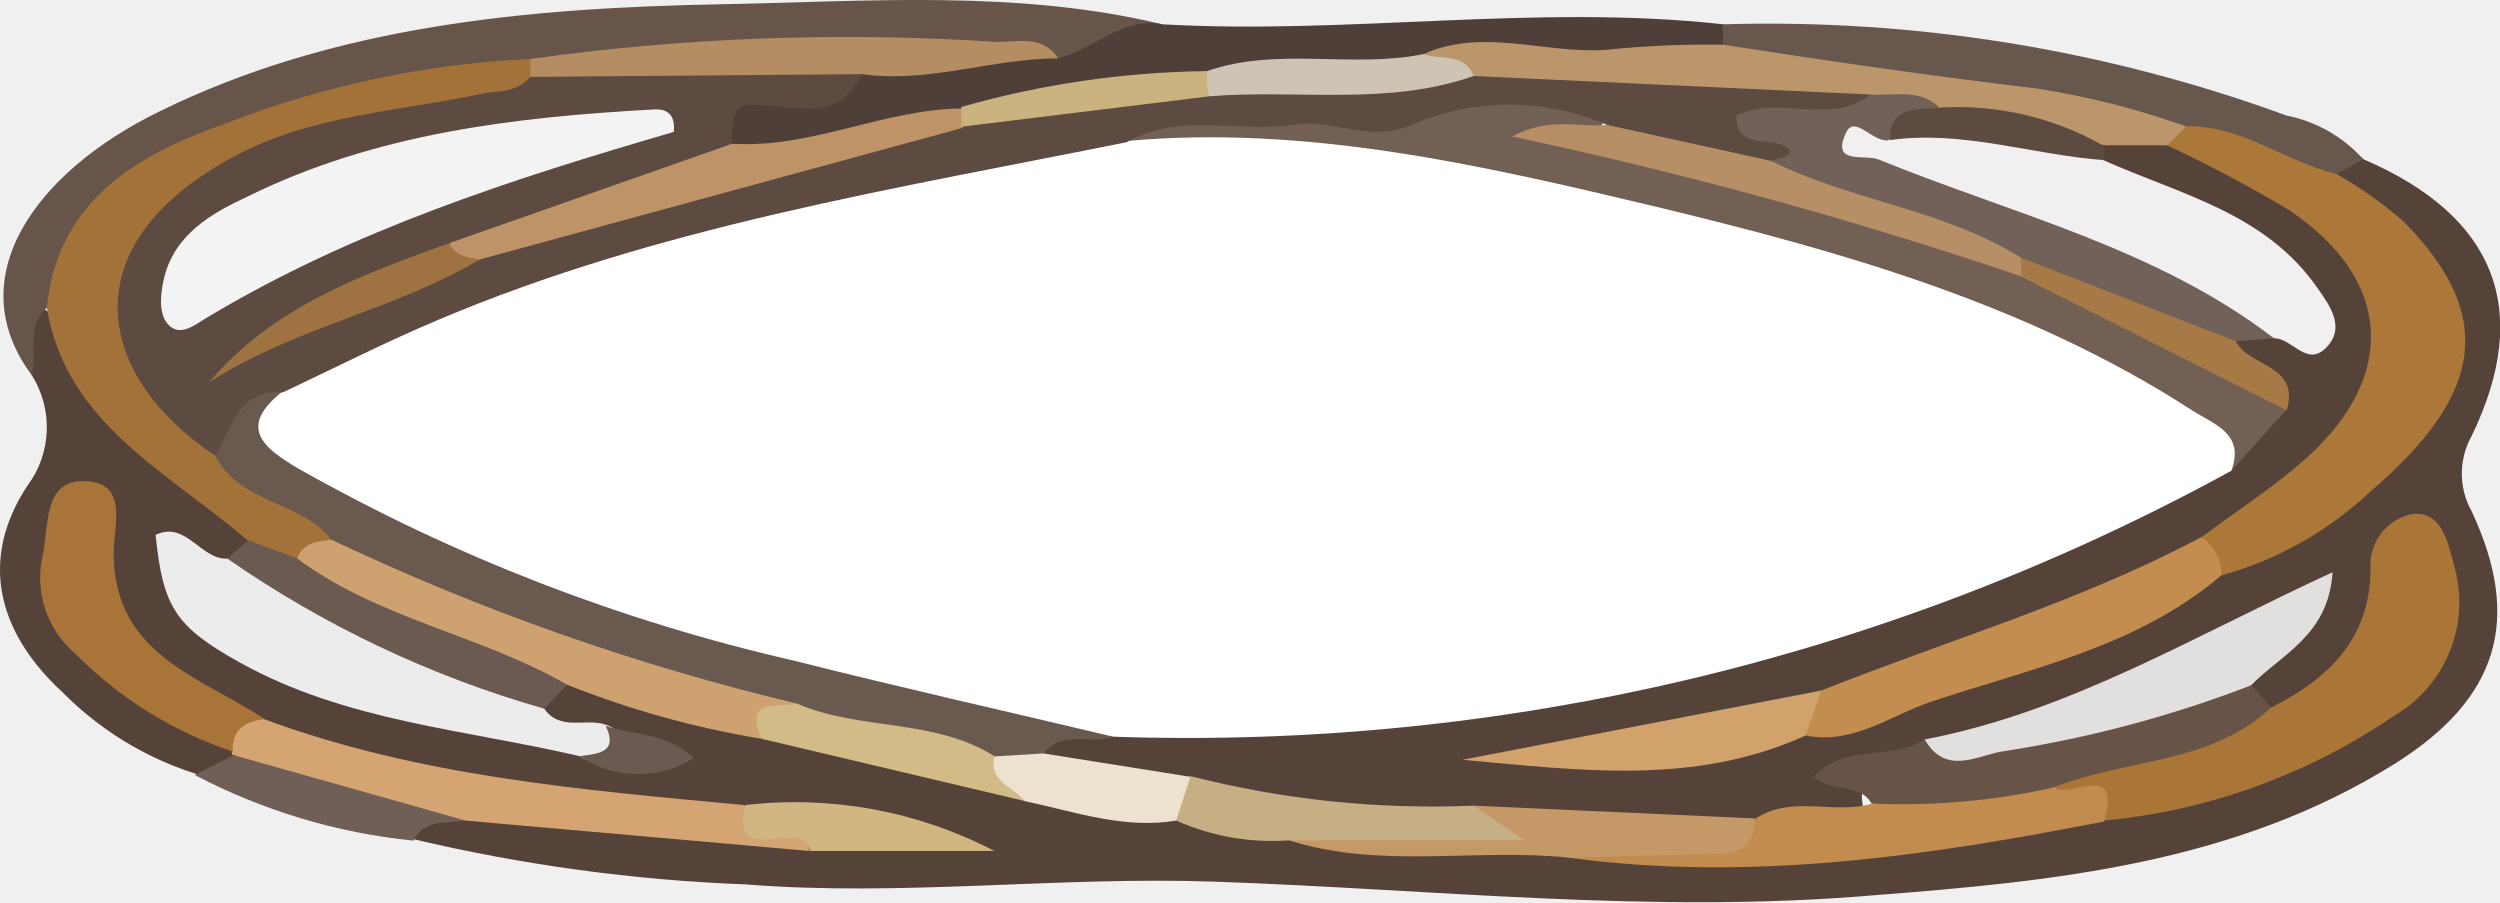
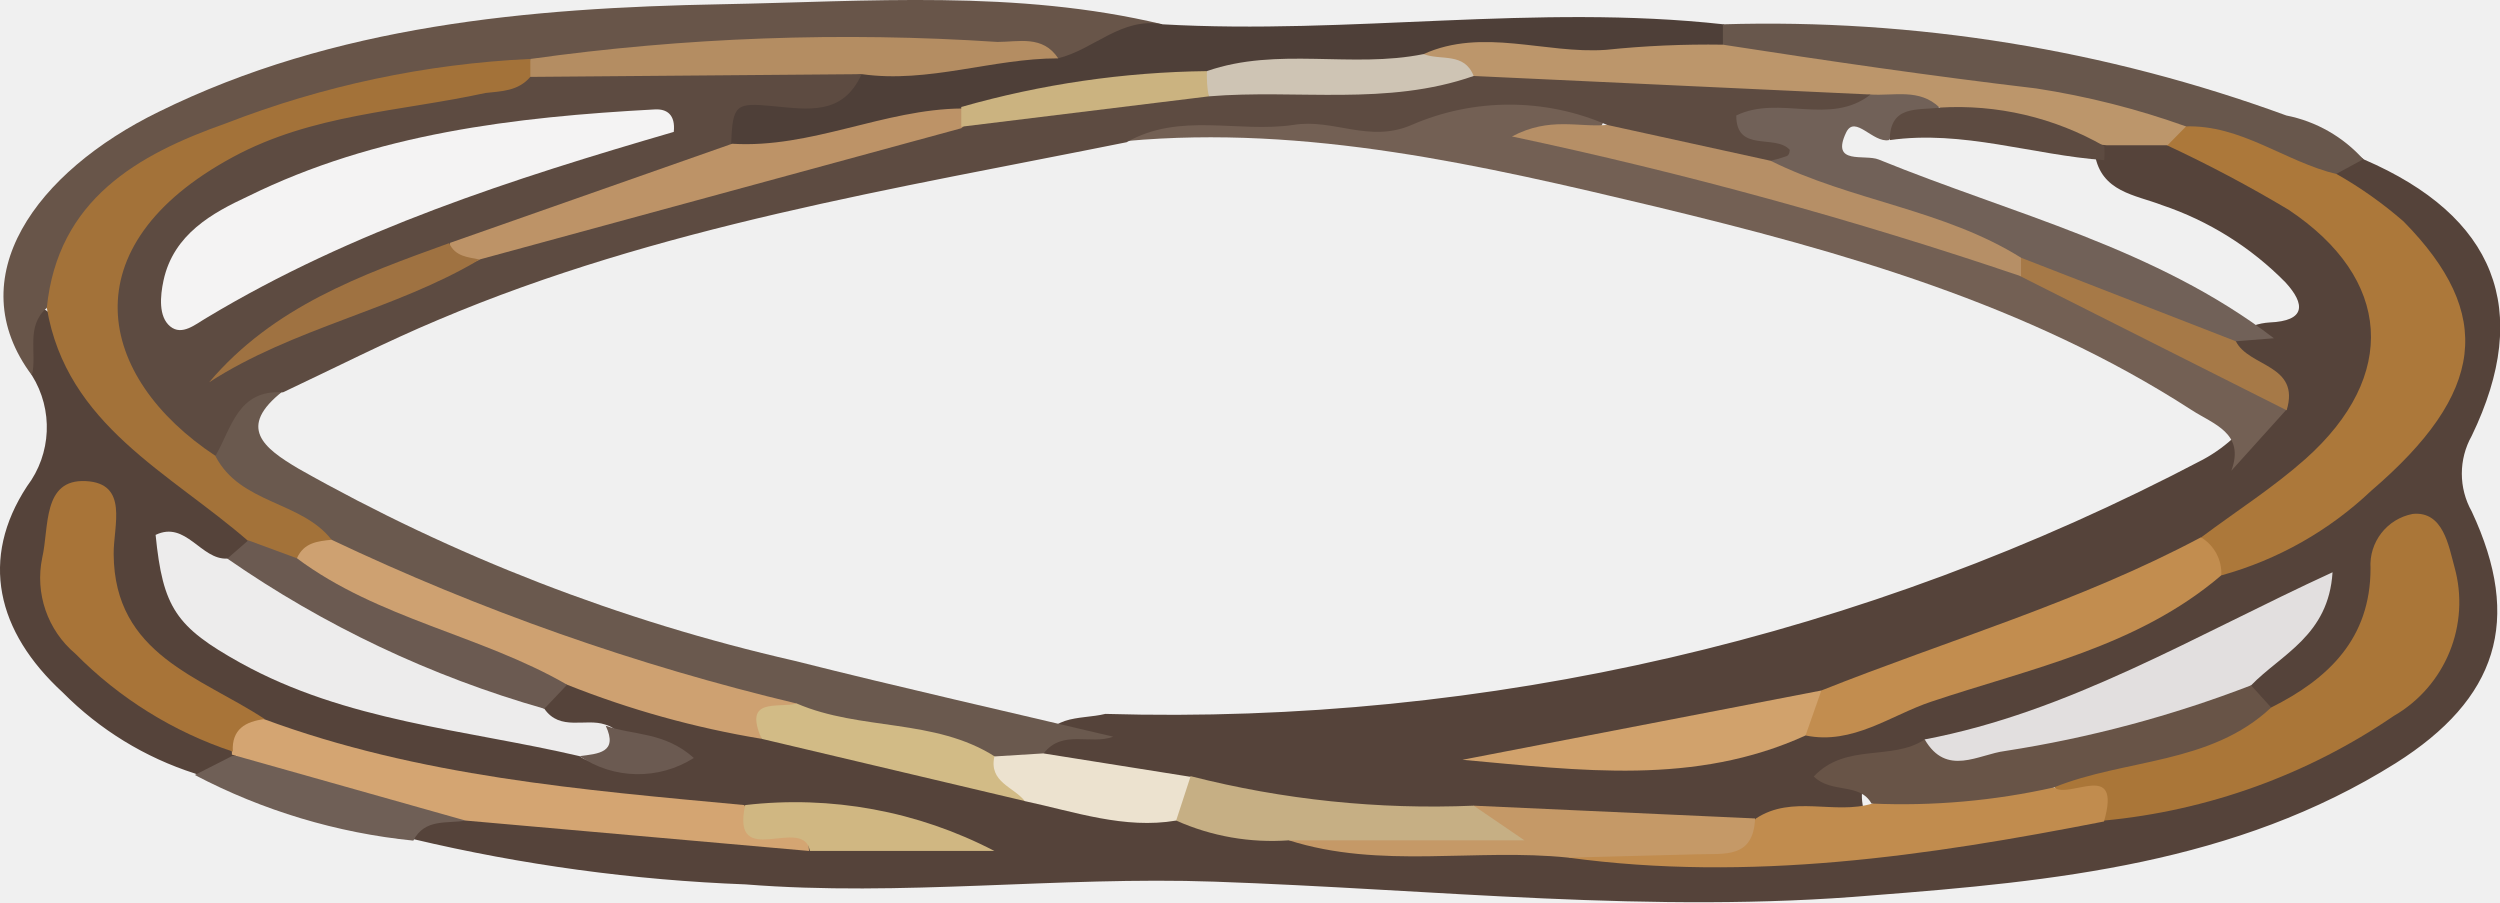
<svg xmlns="http://www.w3.org/2000/svg" viewBox="0 0 82.26 29.69">
  <g>
    <path d="M6.41,25.45a10.71,10.71,0,0,1-4.34-2.66C-.12,20.78-.67,18.38.89,16a3.22,3.22,0,0,0,.16-3.65c-.29-.8-.56-1.6.2-2.31,2,1.19,2.37,3.7,4.3,5,1.08.71,2.49,1.21,2.86,2.71a1,1,0,0,1-.67.9c-.48.25-1.08-.2-1.7.39,3.41,4.25,8.57,4.1,13.14,5.35a9.43,9.43,0,0,0,1.47.41c-.27-.27-.66-.23-1-.35-.68-.34-1.7-.15-1.91-1.22a1.06,1.06,0,0,1,.77-.92c2.33,0,4.48,1,6.74,1.31,2.81,1,5.82,1.3,8.68,2.14a43,43,0,0,0,4.78.68c1.31.39,2.69.38,4,.71,2.95.57,6-.09,8.92.42,4.33,1.05,8.58-.24,12.87-.45a18.79,18.79,0,0,0,4-.55c3.38-.65,6.78-1.27,9.64-3.41,1.68-1.25,2.5-2.77,1.41-5.32C78,20,78,23.37,74.68,23.5a1,1,0,0,1-.8-.74c-.09-1.09,1-1.54,1.65-2.72a51.58,51.58,0,0,1-12.09,5,2.83,2.83,0,0,1-.5.13c-.88.18-2,.07-1.59,1.59-1.17.55-2.48.41-3.7.73-3.09-.16-6.19-.12-9.29-.3a26.84,26.84,0,0,1-9.22-1c-1.69-.23-3.5,0-4.88-1.36.12-1.38,1.26-1.13,2.11-1.34a73,73,0,0,0,36.12-8.37,4.92,4.92,0,0,0,1.94-1.9c.28-.93-1.48-1.2-.75-2.27a2,2,0,0,1,1-.34c1.19-.05,1.18-.6.52-1.32a10.31,10.31,0,0,0-4.06-2.54c-.88-.34-2-.43-2.21-1.67a1,1,0,0,1,.37-.71,2.58,2.58,0,0,1,2.07-.17,16.25,16.25,0,0,1,5.21,2.81c2.4,2.09,2.7,4.59.84,7.2a15.75,15.75,0,0,1-4.78,3.92c-4,2.34-8.45,3.7-12.85,5.13A34.94,34.94,0,0,1,49.6,25c2.45-.29,6,0,9.42-1.32,4.72-1.25,9.41-2.58,13.66-5.08,2.32-1.2,4.7-2.26,6.3-4.53,1.92-2.75,1.94-3.6-.26-6.16-.64-.75-1.62-1.18-2-2.16.13-.67.42-1,1.07-.5,4.31,1.86,5.55,4.93,3.54,9.09a2.54,2.54,0,0,0,0,2.49c1.68,3.59.84,6.17-2.5,8.28C73.56,28.42,67.58,29,61.63,29.46c-7.23.62-14.45-.2-21.67-.45-5.14-.18-10.29.5-15.43.09A56.71,56.71,0,0,1,13.6,27.61c0-1.21,1-1.1,1.69-1.3,3.75.09,7.43,1,11.19,1a27.4,27.4,0,0,1,5.32.39,30.94,30.94,0,0,0-7.17-.55c-4.29-.53-8.64-.69-12.85-1.79A14.68,14.68,0,0,1,9,24.4c-3-1.56-6.37-2.79-5.72-7.86-1.44,2.53-1.3,3.62.23,5,1.21,1.1,2.73,1.79,4,2.86a1.11,1.11,0,0,1,.3.71C7.43,25.76,6.94,25.68,6.41,25.45Z" style="fill:#55433a" />
    <path d="M1.54,10.13c-.71.62-.31,1.48-.49,2.22-2.41-3.22.14-6.7,4.17-8.67C11,.83,17.39.26,23.73.14,28.56.05,33.45-.35,38.25.8a5.24,5.24,0,0,1-3.58,1.55,64.72,64.72,0,0,0-16.8.32,36.63,36.63,0,0,0-10.26,2C4.74,5.56,3.16,7.87,1.54,10.13Z" style="fill:#685549" />
    <path d="M34.81,1.92C36,1.63,36.9.55,38.25.8c6.15.35,12.3-.68,18.46,0a.58.58,0,0,1,0,.79c-2.27,1.6-4.82.5-7.23.69a13.29,13.29,0,0,0-2.88.24C44.34,3,42,2.35,39.82,3a54.16,54.16,0,0,0-8.1,1.18c-2.55.12-4.93,1.64-7.6,1-2-1.49-.55-2.13.76-2.31A9.26,9.26,0,0,0,28.51,2C30.62,2.19,32.7,1.32,34.81,1.92Z" style="fill:#4e3f38" />
    <path d="M56.69,1.47c0-.22,0-.45,0-.67a49.64,49.64,0,0,1,18.54,3,4.6,4.6,0,0,1,2.53,1.44l-.9.49c-2,.65-3.5-1.08-5.34-1.26A122.16,122.16,0,0,0,59,2.66C58.13,2.59,57,2.87,56.69,1.47Z" style="fill:#68574c" />
    <path d="M15.32,27c-.61.11-1.34-.08-1.72.66a19.72,19.72,0,0,1-7.19-2.16l1.22-.62A10.47,10.47,0,0,1,15.32,27Z" style="fill:#6f5f56" />
-     <path d="M73.42,15.49a71.44,71.44,0,0,1-36.79,8.75A70.45,70.45,0,0,1,13.24,18,24.16,24.16,0,0,1,9.43,16c-1.49-1-1.9-2.13-.46-3.51C15,8.88,21.55,7,28.33,5.66A84.49,84.49,0,0,1,37.11,4c11.36-.29,22,2.79,32.33,7.13a11.75,11.75,0,0,1,3.22,2C73.36,13.69,74.24,14.36,73.42,15.49Z" style="fill:#fff" />
    <path d="M73.42,15.49c.46-1.24-.59-1.53-1.31-2C66.71,10,60.62,8.28,54.48,6.8,48.78,5.44,43,4.1,37.07,4.64c.07-1.16,1-1.2,1.78-1.19a103.73,103.73,0,0,0,11.29-.59,2.91,2.91,0,0,1,2.75.78c-.4,1.55-1.44.52-2.33.72A61.7,61.7,0,0,1,66.43,8.47c3.07,1.45,6.29,2.62,8.81,5Z" style="fill:#736054" />
    <path d="M71.89,4.16c1.85-.07,3.29,1.16,5,1.57a13.41,13.41,0,0,1,2.2,1.56c3,3.05,2.69,5.64-1.07,8.86a11.69,11.69,0,0,1-4.92,2.78,1.3,1.3,0,0,1-.67-1.25c1.15-.86,2.36-1.63,3.43-2.58,3.06-2.73,2.85-5.93-.56-8.2a43.71,43.71,0,0,0-4-2.12C71.34,4.43,71.71,4.38,71.89,4.16Z" style="fill:#ac783a" />
    <path d="M1.54,10.13c.36-3.57,3-5.05,5.89-6.07a31.76,31.76,0,0,1,10-2.12,1,1,0,0,1,.21.74c-1.12,1.51-2.89,1.26-4.43,1.54A13.85,13.85,0,0,0,7,6.54c-2.85,2.14-3.1,4.07-.84,6.82a15.6,15.6,0,0,0,1.15,1.15c1,1.39,3.12,1.36,3.74,3.14a1.83,1.83,0,0,1-1.22,1,1.33,1.33,0,0,1-1.63-.82C5.59,15.55,2.19,14,1.54,10.13Z" style="fill:#a37239" />
    <path d="M10.91,17.76c-1-1.28-3-1.17-3.82-2.75-.1-1.58.18-2.77,2.22-2.14-1.52,1.19-.64,1.87.51,2.55a60.53,60.53,0,0,0,16.31,6.32c3.49.88,7,1.67,10.5,2.5-.74.28-1.67-.25-2.29.55a1.76,1.76,0,0,1-1.6.58c-2.15-.84-4.53-.74-6.66-1.64A53,53,0,0,1,13,19.35C12.2,18.94,11.22,18.78,10.91,17.76Z" style="fill:#6a594e" />
    <path d="M74.73,23.28C76.63,22.33,78,21,78,18.7a1.71,1.71,0,0,1,1.39-1.79c1-.1,1.18,1.05,1.37,1.74a4.32,4.32,0,0,1-2,4.91A20.29,20.29,0,0,1,69.23,27c-.37-.73-1.66-.4-1.73-1.49C69.76,24.29,72.29,24,74.73,23.28Z" style="fill:#aa7638" />
-     <path d="M69.21,5.27C71.73,6.4,74.55,7,76.27,9.5c.41.58.91,1.29.27,1.94s-1.11-.31-1.71-.31C70.51,9.54,66.42,7.4,62,6.12c-.74-.21-1.8-.51-1.6-1.52.26-1.3,1.42-.68,2.26-.71C64.89,4.06,67.27,3.6,69.21,5.27Z" style="fill:#f1eff0" />
    <path d="M19.07,24.88C15.3,24,11.39,23.74,7.91,21.81,5.79,20.63,5.36,20,5.12,17.6c1-.48,1.49.83,2.36.78a55,55,0,0,1,10.43,4.94c.52.75,1.36.3,2,.52.39.11.58.39.4.73A.81.81,0,0,1,19.07,24.88Z" style="fill:#edecec" />
    <path d="M62.15,4.61c-.52.1-1.11-.84-1.4-.26-.53,1.1.61.71,1.07.9,4.41,1.8,9.13,2.91,13,5.88l-1.26.1c-1.81.66-2.93-.91-4.39-1.37a14.41,14.41,0,0,1-2.72-1.15c-2.66-1.25-5.67-1.54-8.22-3.07.18-.86-.65-.58-1-.86-.95-.8-.69-1.39.37-1.69,1.3-.37,2.69-.13,4-.44.73.26,1.65-.21,2.24.58C63.82,4.33,62.59,4,62.15,4.61Z" style="fill:#716158" />
    <path d="M72.42,17.68a1.38,1.38,0,0,1,.67,1.25c-2.76,2.36-6.27,3.06-9.55,4.16-1.32.44-2.58,1.43-4.13,1.11-.29-.66.11-1.07.52-1.48C64.1,21.06,68.44,19.8,72.42,17.68Z" style="fill:#c28d4f" />
    <path d="M63.82,3.54c-.66-.64-1.5-.38-2.27-.43-4.28.66-8.54.1-12.81-.14a2.44,2.44,0,0,1-1.9-1.19c1.95-.88,4,0,6-.14a32.49,32.49,0,0,1,3.85-.17C60.11,2,63.53,2.5,67,2.91a26.59,26.59,0,0,1,4.93,1.25l-.61.62-2,0A21.93,21.93,0,0,1,63.82,3.54Z" style="fill:#bc966b" />
    <path d="M15.32,27,7.63,24.83l0-.1c-.48-1.17.08-1.33,1.05-1.07,5.1,1.89,10.46,2.33,15.81,2.83.4.94,2.08.08,2.13,1.51Z" style="fill:#d4a572" />
    <path d="M8.71,23.66c-.63.08-1.09.33-1.05,1.07a13.06,13.06,0,0,1-5.18-3.22,3.26,3.26,0,0,1-1.09-3.16c.23-1,0-2.59,1.43-2.52s.91,1.48.92,2.4C3.76,21.55,6.6,22.27,8.71,23.66Z" style="fill:#a87438" />
    <path d="M10.91,17.76a77.78,77.78,0,0,0,15.31,5.39c-.22.55-1.44.11-1.16,1.16a30.86,30.86,0,0,1-6.4-1.78c-3.28-.72-6.63-1.28-8.89-4.16C10,17.85,10.45,17.81,10.91,17.76Z" style="fill:#cea171" />
    <path d="M67.58,25.91c.53.4,2.24-.93,1.65,1.12-5.82,1.14-11.66,2-17.62,1.19,1.17-1,2.59-.89,4-.83.79,0,1.57.28,2.17-.46,1.2-.79,2.58-.11,3.83-.49A7.53,7.53,0,0,1,67.58,25.91Z" style="fill:#c18c4e" />
    <path d="M63.33,24.33c4.75-.9,8.87-3.41,13.42-5.5-.13,2.08-1.68,2.69-2.68,3.72-2.71,2.51-6.25,2.34-9.56,2.86A.94.94,0,0,1,63.33,24.33Z" style="fill:#e2dfdf" />
    <path d="M63.33,24.33c.72,1.24,1.77.49,2.65.38a39.13,39.13,0,0,0,8.09-2.16l.66.73c-2,1.88-4.8,1.68-7.15,2.63a22.82,22.82,0,0,1-6,.53c-.39-.7-1.32-.32-1.9-.89C60.73,24.43,62.26,25.05,63.33,24.33Z" style="fill:#685447" />
    <path d="M59.93,22.72c-.17.49-.35,1-.52,1.48C55.77,25.86,52,25.35,48.12,25Z" style="fill:#d1a26c" />
    <path d="M57.75,26.93c-.06,1.33-1,1.15-1.92,1.18l-4.22.11c-3.06-.32-6.18.39-9.2-.57,1.71-1.25,3.65-.48,5.49-.53.63,0,.66-.13.59-.61Z" style="fill:#c59967" />
    <path d="M9.77,18.37c2.68,2,6.05,2.52,8.89,4.16l-.75.79A35.18,35.18,0,0,1,7.48,18.38l.69-.6Z" style="fill:#6b5a51" />
    <path d="M48.49,26.51l1.67,1.14H42.41A7.73,7.73,0,0,1,38.7,27c-.41-.68.08-1.06.48-1.46A32.13,32.13,0,0,0,48.49,26.51Z" style="fill:#c6af84" />
    <path d="M25.06,24.31c-.61-1.38.52-1,1.16-1.16,2.09.9,4.53.48,6.51,1.74.37.47,1.18.63,1,1.47Z" style="fill:#d2bb86" />
    <path d="M26.65,28c-.22-1.2-2.61.67-2.13-1.51A14.2,14.2,0,0,1,32.72,28Z" style="fill:#d0b782" />
    <path d="M66.5,8.48l7.07,2.75c.42.85,2.13.76,1.67,2.27L66.48,9.09a.38.38,0,0,1-.13-.41C66.4,8.54,66.45,8.48,66.5,8.48Z" style="fill:#a67947" />
    <path d="M33.72,26.36c-.36-.47-1.19-.62-1-1.47l1.61-.1,4.84.77L38.7,27C37,27.29,35.36,26.71,33.72,26.36Z" style="fill:#ece2cf" />
    <path d="M63.82,3.54a9.71,9.71,0,0,1,5.42,1.27,3.44,3.44,0,0,1,0,.46c-2.36-.17-4.66-1-7.06-.66C62.19,3.44,63.1,3.64,63.82,3.54Z" style="fill:#5d4b41" />
    <path d="M19.07,24.88c.61-.08,1.28-.11.86-1,.89.32,1.93.19,2.9,1.06A3.42,3.42,0,0,1,19.07,24.88Z" style="fill:#6b5a51" />
    <path d="M17.45,2.53c0-.2,0-.39,0-.59a75.26,75.26,0,0,1,15.37-.56c.7,0,1.49-.23,2,.54-2.17,0-4.27.83-6.46.52C24.72,2.92,21.09,4,17.45,2.53Z" style="fill:#b48d62" />
    <path d="M17.45,2.53l10.9-.09c-.62,1.37-1.76,1.16-2.94,1.05s-1.31-.07-1.35,1.24c-1.36,2.4-4.17,1.46-6.1,2.6-.8.47-1.87.58-2.76,1-2.21,1-4.58,1.6-6.6,3,2.31-1.55,5.05-2.14,7.5-3.4A145.16,145.16,0,0,1,31.88,3.85c2.69-.49,5.42-.69,8.12-1.12a57.31,57.31,0,0,1,8.49-.23l13.06.61c-1.34,1.05-3,0-4.42.69,0,1.24,1.28.6,1.76,1.13,0,0,0,.18-.11.21a4,4,0,0,1-.52.15,5.24,5.24,0,0,1-5.38-1.18,8.08,8.08,0,0,0-6.43,0c-1.4.61-2.58-.22-3.89,0-1.82.27-3.74-.43-5.49.57-7.65,1.54-15.39,2.77-22.64,5.84-1.74.73-3.42,1.59-5.12,2.39C7.82,12.81,7.62,14.09,7.09,15c-3.92-2.59-4.85-6.9.57-9.83,2.62-1.42,5.52-1.5,8.31-2.11C16.5,3,17.05,3,17.45,2.53Z" style="fill:#5d4b41" />
    <path d="M31.63,4.22,15.81,8.53c-.58.27-1.1.42-1-.54l9.28-3.26c2.61.16,5-1.14,7.56-1.16C31.91,3.78,31.92,4,31.63,4.22Z" style="fill:#bd9367" />
    <path d="M48.49,2.5c-2.85,1-5.81.43-8.71.67a.64.64,0,0,1-.07-.83c2.33-.81,4.77-.08,7.13-.56C47.41,2,48.18,1.71,48.49,2.5Z" style="fill:#cec4b4" />
    <path d="M39.71,2.34c0,.28,0,.55.07.83l-8.15,1c0-.22,0-.44,0-.65A30.78,30.78,0,0,1,39.71,2.34Z" style="fill:#cbb380" />
    <path d="M52.88,4.11l5.38,1.18c2.65,1.32,5.7,1.6,8.24,3.19,0,.2,0,.41,0,.61a147.19,147.19,0,0,0-16.75-4.6C51,3.83,51.94,4.2,52.88,4.11Z" style="fill:#b68f66" />
    <path d="M22.17,4.34C16.89,5.88,11.6,7.57,6.81,10.45c-.38.22-.82.61-1.21.29s-.33-1-.22-1.51C5.71,7.7,7,7,8.16,6.46c4.2-2.07,8.77-2.61,13.39-2.86C21.94,3.58,22.23,3.77,22.17,4.34Z" style="fill:#f4f3f3" />
    <path d="M14.78,8c.2.45.63.46,1,.54C13,10.2,9.66,10.78,6.88,12.58,9,10.08,11.88,9.05,14.78,8Z" style="fill:#9f7241" />
  </g>
</svg>
